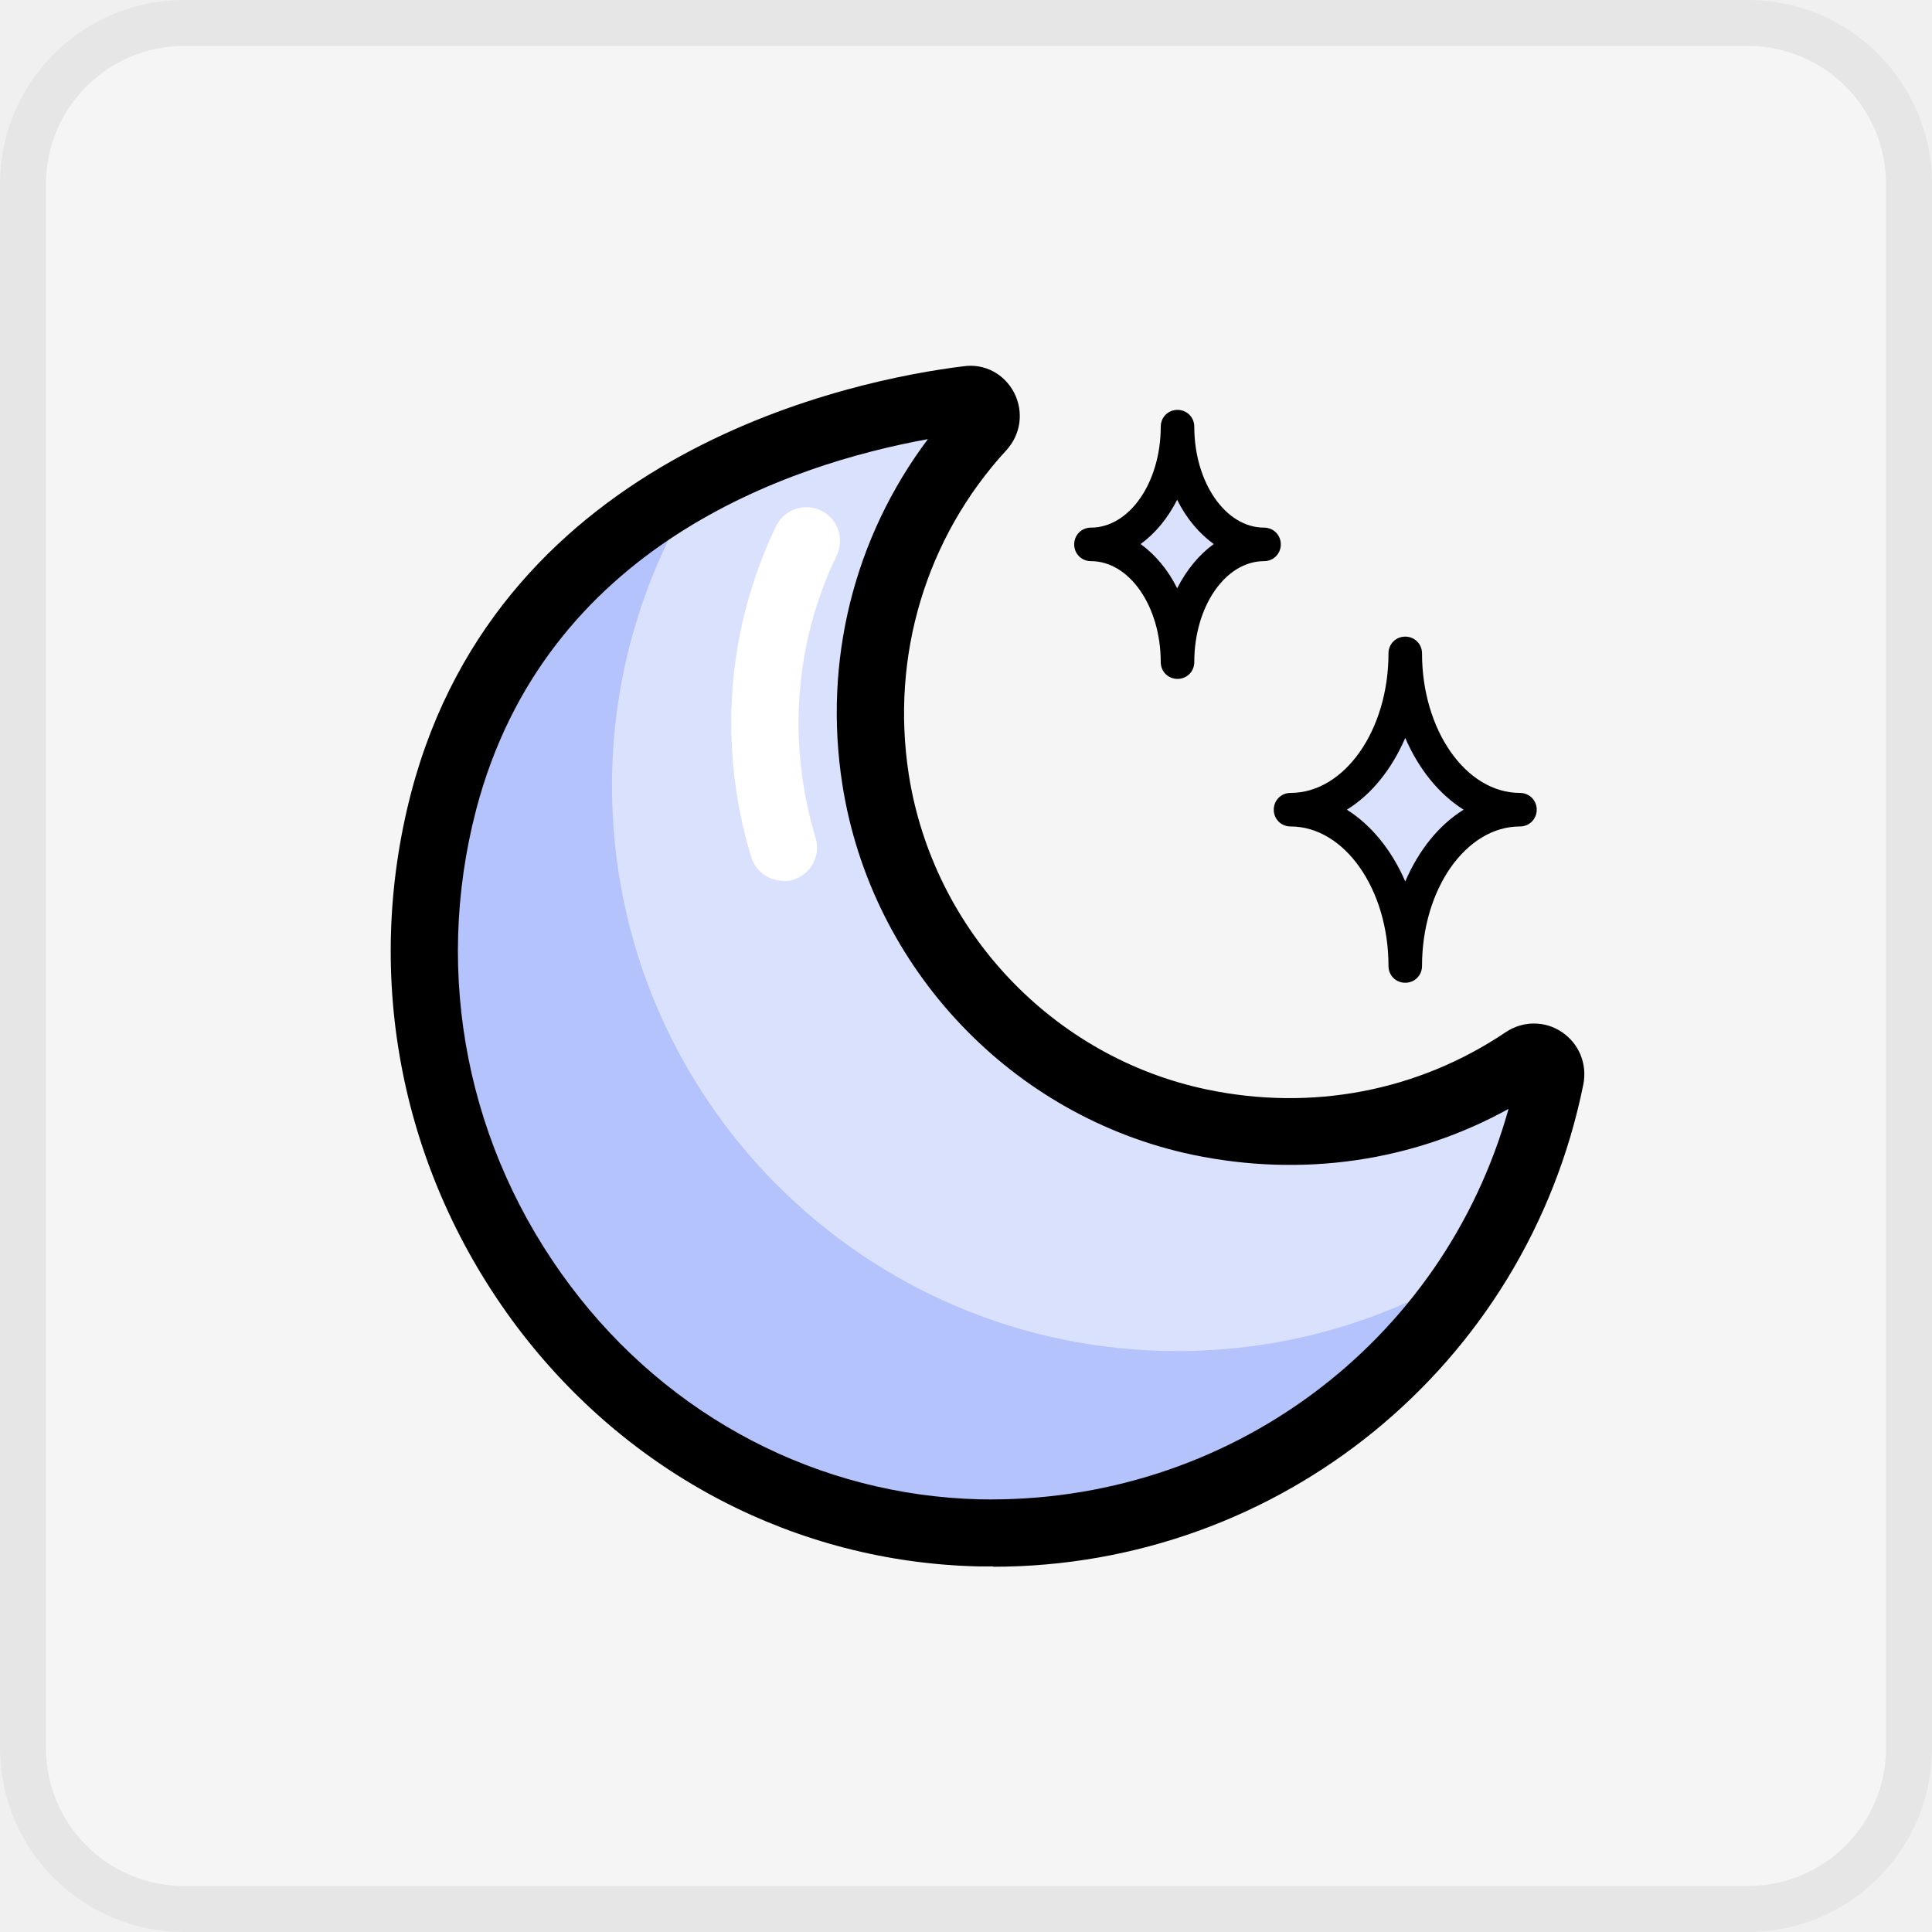
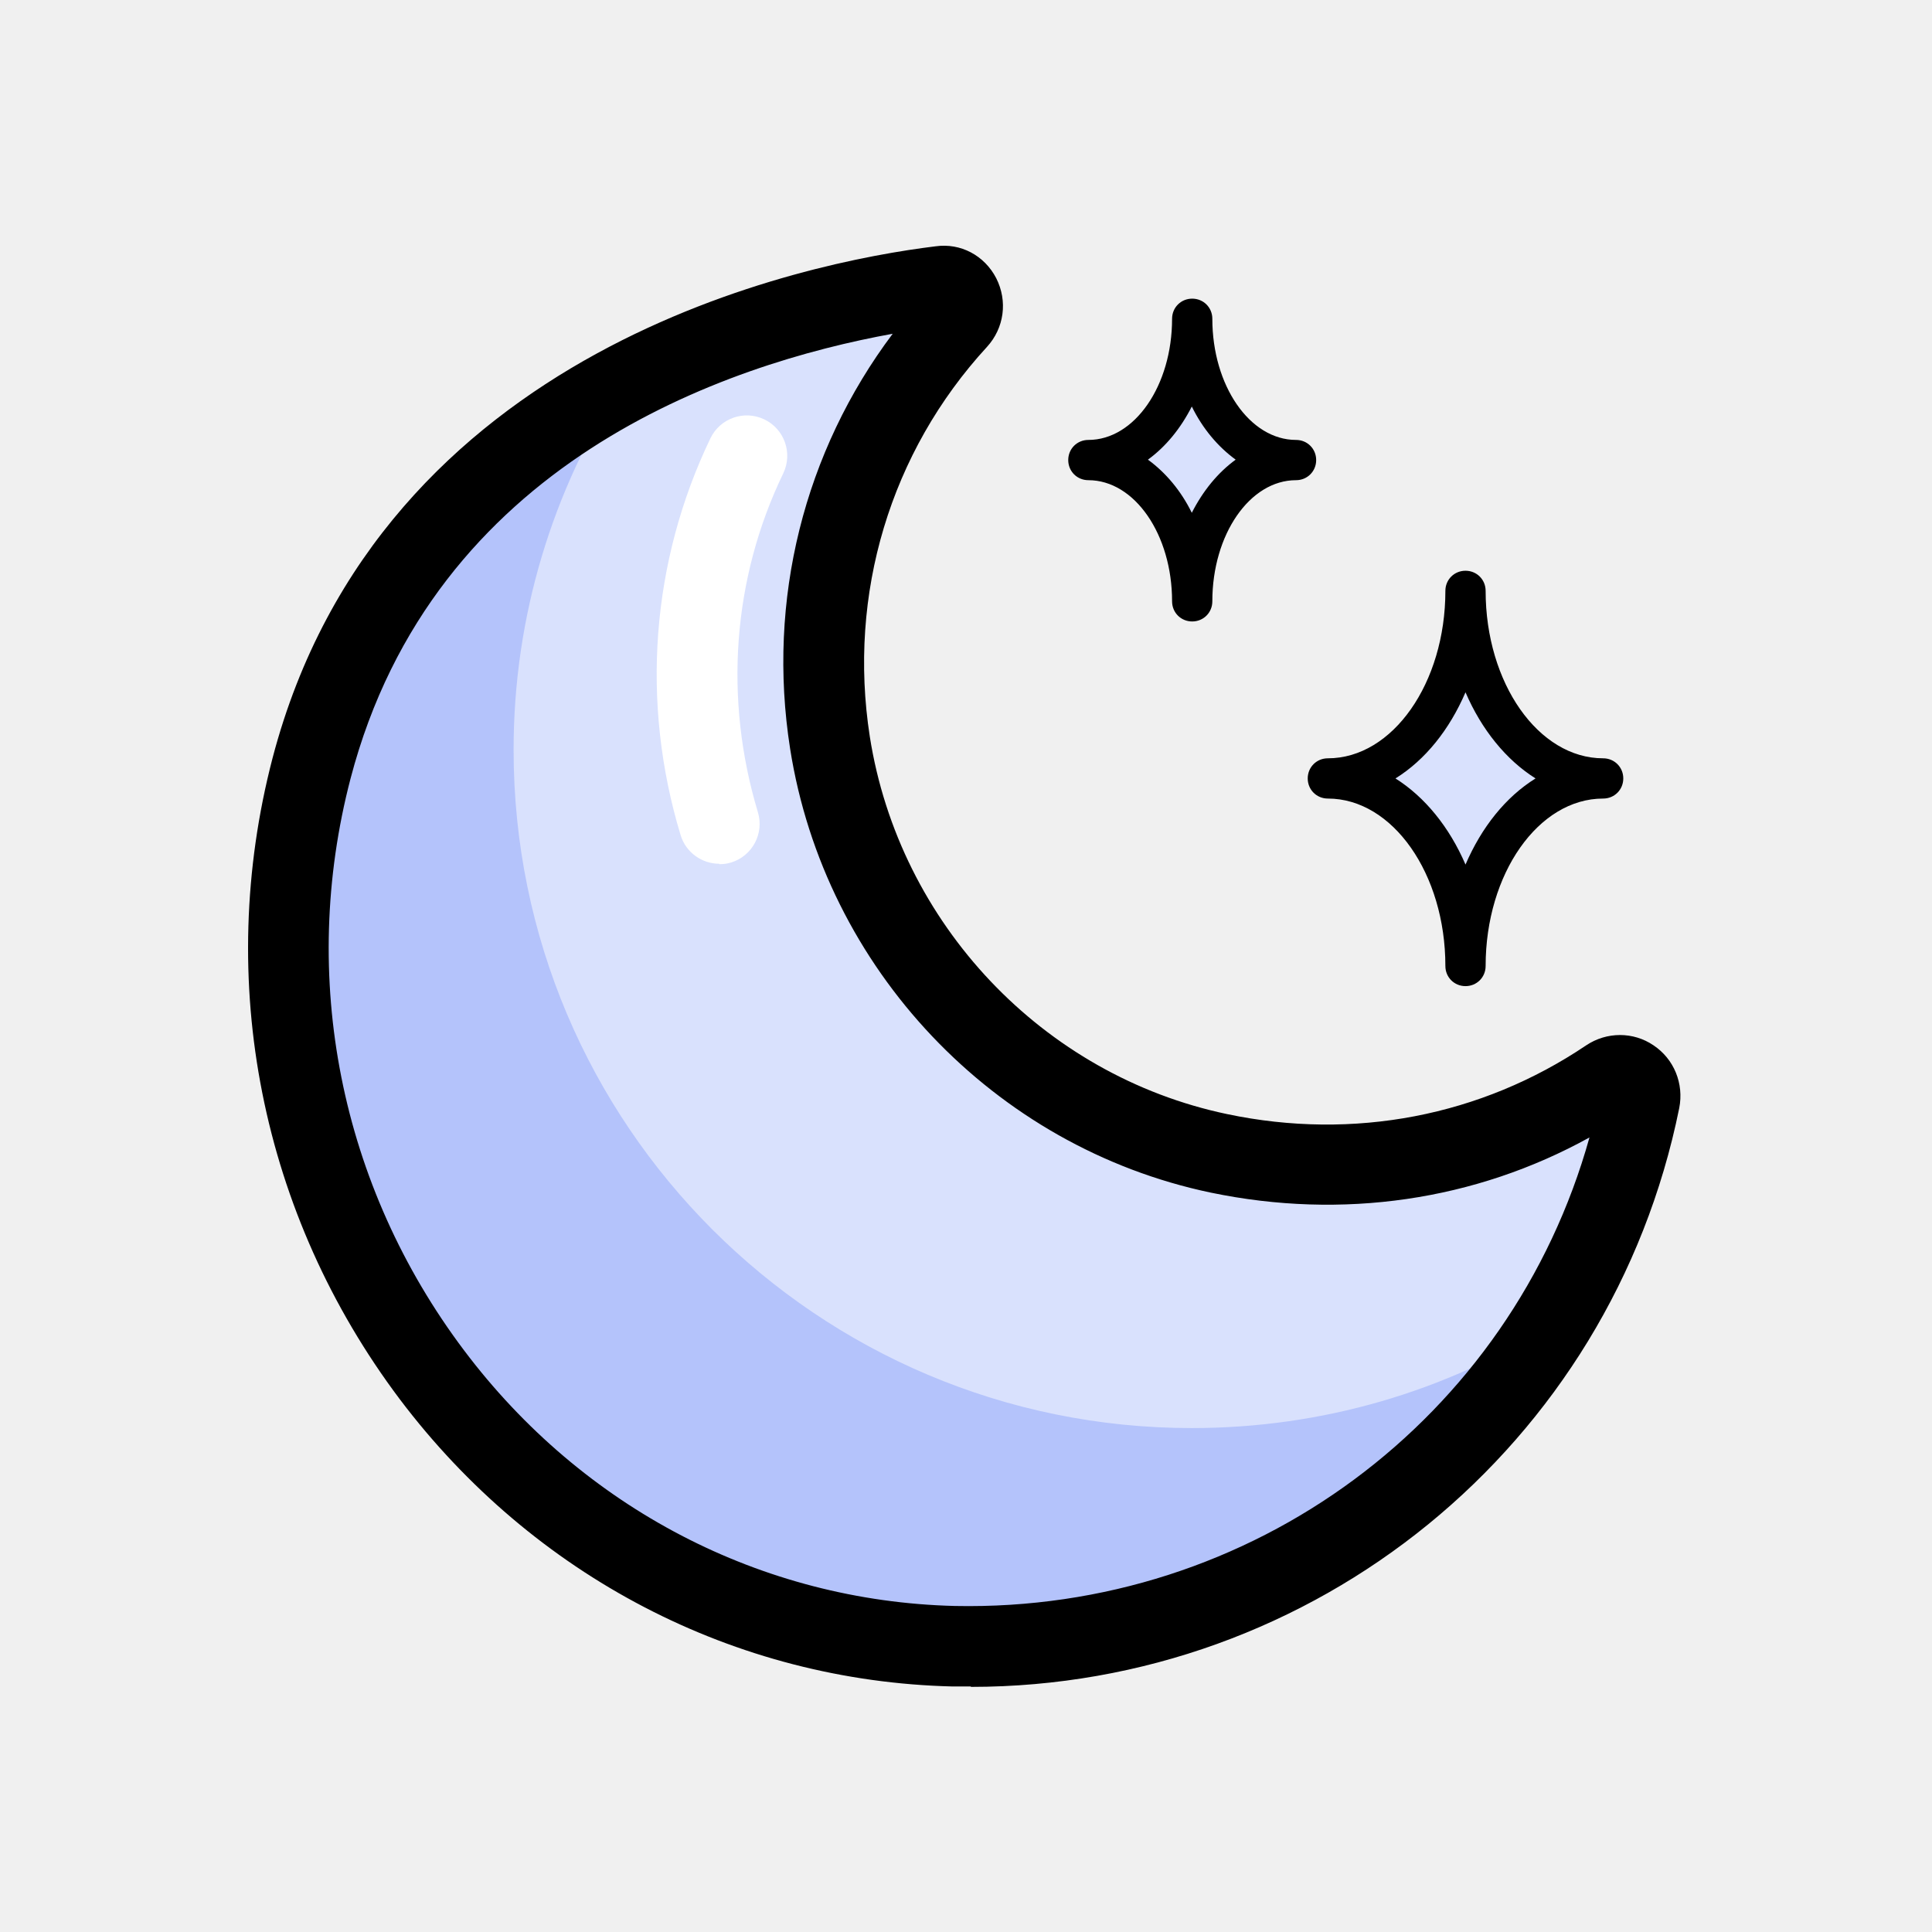
- <svg xmlns="http://www.w3.org/2000/svg" viewBox="0 0 84 84" fill="none">
-   <rect x="1" y="1" width="82" height="82" rx="7" fill="#F5F5F5" />
-   <rect x="1" y="1" width="82" height="82" rx="7" fill="none" stroke="#E6E6E6" stroke-width="2" />
-   <path d="M67.427 46.842C65.109 58.333 54.813 66.938 42.563 66.646C26.477 66.252 15.219 50.4 19.288 34.84C22.89 21.087 36.802 18.025 42.081 17.354C42.752 17.267 43.146 18.069 42.694 18.565C39.092 22.488 37.152 27.971 38.086 33.892C39.238 41.227 44.911 47.25 52.188 48.767C57.423 49.86 62.411 48.694 66.304 46.054C66.859 45.69 67.558 46.171 67.427 46.827V46.842ZM51.196 18.535C51.196 21.365 49.519 23.654 47.434 23.654C49.504 23.654 51.196 25.944 51.196 28.773C51.196 25.944 52.873 23.654 54.959 23.654C52.888 23.654 51.196 21.365 51.196 18.535ZM61.098 28.408C61.098 32.156 58.867 35.204 56.111 35.204C58.867 35.204 61.098 38.237 61.098 42C61.098 38.252 63.329 35.204 66.086 35.204C63.329 35.204 61.098 32.171 61.098 28.408Z" fill="#D9E1FD" />
-   <path d="M64.131 55.052C59.654 62.183 51.648 66.865 42.563 66.631C26.477 66.237 15.219 50.4 19.288 34.825C21.14 27.738 25.748 23.479 30.488 20.942C28.038 24.762 26.608 29.298 26.608 34.169C26.608 47.746 37.619 58.742 51.181 58.742C55.936 58.742 60.369 57.4 64.131 55.052Z" fill="#B4C3FB" />
-   <path d="M43.175 68.104C42.956 68.104 42.737 68.104 42.519 68.104C34.614 67.915 27.323 64.108 22.481 57.692C17.45 50.998 15.773 42.54 17.873 34.475C21.781 19.556 37.239 16.494 41.892 15.925C42.81 15.794 43.671 16.26 44.094 17.077C44.517 17.908 44.385 18.885 43.758 19.571C40.258 23.377 38.712 28.525 39.514 33.688C40.579 40.469 45.785 45.967 52.464 47.367C57.044 48.329 61.666 47.44 65.473 44.873C66.216 44.377 67.179 44.377 67.908 44.873C68.652 45.369 69.016 46.258 68.841 47.148C66.362 59.398 55.629 68.119 43.175 68.119V68.104ZM40.36 19.09C34.323 20.183 23.706 23.742 20.702 35.204C18.821 42.408 20.323 49.962 24.814 55.927C29.116 61.644 35.592 65.013 42.592 65.188C53.369 65.406 62.746 58.406 65.589 48.212C61.448 50.502 56.635 51.202 51.867 50.21C44.006 48.562 37.881 42.102 36.627 34.125C35.781 28.729 37.137 23.363 40.346 19.09H40.36ZM51.196 29.517C50.787 29.517 50.467 29.196 50.467 28.788C50.467 26.367 49.11 24.398 47.433 24.398C47.025 24.398 46.704 24.077 46.704 23.669C46.704 23.26 47.025 22.94 47.433 22.94C49.11 22.94 50.467 20.971 50.467 18.55C50.467 18.142 50.787 17.821 51.196 17.821C51.604 17.821 51.925 18.142 51.925 18.55C51.925 20.971 53.281 22.94 54.958 22.94C55.367 22.94 55.687 23.26 55.687 23.669C55.687 24.077 55.367 24.398 54.958 24.398C53.281 24.398 51.925 26.367 51.925 28.788C51.925 29.196 51.604 29.517 51.196 29.517ZM49.592 23.654C50.233 24.121 50.787 24.777 51.181 25.579C51.589 24.777 52.129 24.121 52.771 23.654C52.129 23.188 51.575 22.531 51.181 21.729C50.773 22.531 50.233 23.188 49.592 23.654ZM61.098 42.729C60.689 42.729 60.369 42.408 60.369 42C60.369 38.66 58.458 35.933 56.11 35.933C55.702 35.933 55.381 35.612 55.381 35.204C55.381 34.796 55.702 34.475 56.11 34.475C58.458 34.475 60.369 31.748 60.369 28.408C60.369 28 60.689 27.679 61.098 27.679C61.506 27.679 61.827 28 61.827 28.408C61.827 31.748 63.737 34.475 66.085 34.475C66.494 34.475 66.814 34.796 66.814 35.204C66.814 35.612 66.494 35.933 66.085 35.933C63.737 35.933 61.827 38.66 61.827 42C61.827 42.408 61.506 42.729 61.098 42.729ZM58.56 35.204C59.625 35.875 60.514 36.969 61.098 38.325C61.681 36.969 62.556 35.875 63.635 35.204C62.571 34.533 61.681 33.44 61.098 32.083C60.514 33.44 59.639 34.533 58.56 35.204Z" fill="black" />
-   <path d="M34.06 38.296C33.433 38.296 32.85 37.888 32.66 37.26C31.202 32.448 31.596 27.344 33.74 22.881C34.09 22.152 34.965 21.846 35.694 22.196C36.423 22.546 36.729 23.421 36.379 24.15C34.542 27.956 34.221 32.317 35.461 36.429C35.694 37.202 35.256 38.019 34.483 38.252C34.338 38.296 34.206 38.31 34.06 38.31V38.296Z" fill="white" />
+ <svg xmlns="http://www.w3.org/2000/svg" width="24" height="24" viewBox="0 0 24 24" fill="none">
+   <path d="M20.375 13.66C19.58 17.6 16.05 20.55 11.85 20.45C6.335 20.315 2.475 14.88 3.87 9.545C5.105 4.83 9.875 3.78 11.685 3.55C11.915 3.52 12.05 3.795 11.895 3.965C10.66 5.31 9.995 7.19 10.315 9.22C10.71 11.735 12.655 13.8 15.15 14.32C16.945 14.695 18.655 14.295 19.99 13.39C20.18 13.265 20.42 13.43 20.375 13.655V13.66ZM14.81 3.955C14.81 4.925 14.235 5.71 13.52 5.71C14.23 5.71 14.81 6.495 14.81 7.465C14.81 6.495 15.385 5.71 16.1 5.71C15.39 5.71 14.81 4.925 14.81 3.955ZM18.205 7.34C18.205 8.625 17.44 9.67 16.495 9.67C17.44 9.67 18.205 10.71 18.205 12C18.205 10.715 18.97 9.67 19.915 9.67C18.97 9.67 18.205 8.63 18.205 7.34Z" fill="#D9E1FD" />
+   <path d="M19.245 16.475C17.71 18.92 14.965 20.525 11.85 20.445C6.335 20.31 2.475 14.88 3.87 9.54C4.505 7.11 6.085 5.65 7.71 4.78C6.87 6.09 6.38 7.645 6.38 9.315C6.38 13.97 10.155 17.74 14.805 17.74C16.435 17.74 17.955 17.28 19.245 16.475Z" fill="#B4C3FB" />
+   <path d="M12.06 20.95C11.985 20.95 11.91 20.95 11.835 20.95C9.125 20.885 6.625 19.58 4.965 17.38C3.24 15.085 2.665 12.185 3.385 9.42C4.725 4.305 10.025 3.255 11.62 3.06C11.935 3.015 12.23 3.175 12.375 3.455C12.52 3.74 12.475 4.075 12.26 4.31C11.06 5.615 10.53 7.38 10.805 9.15C11.17 11.475 12.955 13.36 15.245 13.84C16.815 14.17 18.4 13.865 19.705 12.985C19.96 12.815 20.29 12.815 20.54 12.985C20.795 13.155 20.92 13.46 20.86 13.765C20.01 17.965 16.33 20.955 12.06 20.955V20.95ZM11.095 4.145C9.025 4.52 5.385 5.74 4.355 9.67C3.71 12.14 4.225 14.73 5.765 16.775C7.24 18.735 9.46 19.89 11.86 19.95C15.555 20.025 18.77 17.625 19.745 14.13C18.325 14.915 16.675 15.155 15.04 14.815C12.345 14.25 10.245 12.035 9.815 9.3C9.525 7.45 9.99 5.61 11.09 4.145H11.095ZM14.81 7.72C14.67 7.72 14.56 7.61 14.56 7.47C14.56 6.64 14.095 5.965 13.52 5.965C13.38 5.965 13.27 5.855 13.27 5.715C13.27 5.575 13.38 5.465 13.52 5.465C14.095 5.465 14.56 4.79 14.56 3.96C14.56 3.82 14.67 3.71 14.81 3.71C14.95 3.71 15.06 3.82 15.06 3.96C15.06 4.79 15.525 5.465 16.1 5.465C16.24 5.465 16.35 5.575 16.35 5.715C16.35 5.855 16.24 5.965 16.1 5.965C15.525 5.965 15.06 6.64 15.06 7.47C15.06 7.61 14.95 7.72 14.81 7.72ZM14.26 5.71C14.48 5.87 14.67 6.095 14.805 6.37C14.945 6.095 15.13 5.87 15.35 5.71C15.13 5.55 14.94 5.325 14.805 5.05C14.665 5.325 14.48 5.55 14.26 5.71ZM18.205 12.25C18.065 12.25 17.955 12.14 17.955 12C17.955 10.855 17.3 9.92 16.495 9.92C16.355 9.92 16.245 9.81 16.245 9.67C16.245 9.53 16.355 9.42 16.495 9.42C17.3 9.42 17.955 8.485 17.955 7.34C17.955 7.2 18.065 7.09 18.205 7.09C18.345 7.09 18.455 7.2 18.455 7.34C18.455 8.485 19.11 9.42 19.915 9.42C20.055 9.42 20.165 9.53 20.165 9.67C20.165 9.81 20.055 9.92 19.915 9.92C19.11 9.92 18.455 10.855 18.455 12C18.455 12.14 18.345 12.25 18.205 12.25ZM17.335 9.67C17.7 9.9 18.005 10.275 18.205 10.74C18.405 10.275 18.705 9.9 19.075 9.67C18.71 9.44 18.405 9.065 18.205 8.6C18.005 9.065 17.705 9.44 17.335 9.67Z" fill="black" />
+   <path d="M8.935 10.73C8.72 10.73 8.52 10.59 8.455 10.375C7.955 8.725 8.09 6.975 8.825 5.445C8.945 5.195 9.245 5.09 9.495 5.21C9.745 5.33 9.85 5.63 9.73 5.88C9.1 7.185 8.99 8.68 9.415 10.09C9.495 10.355 9.345 10.635 9.08 10.715C9.03 10.73 8.985 10.735 8.935 10.735V10.73Z" fill="white" />
</svg>
